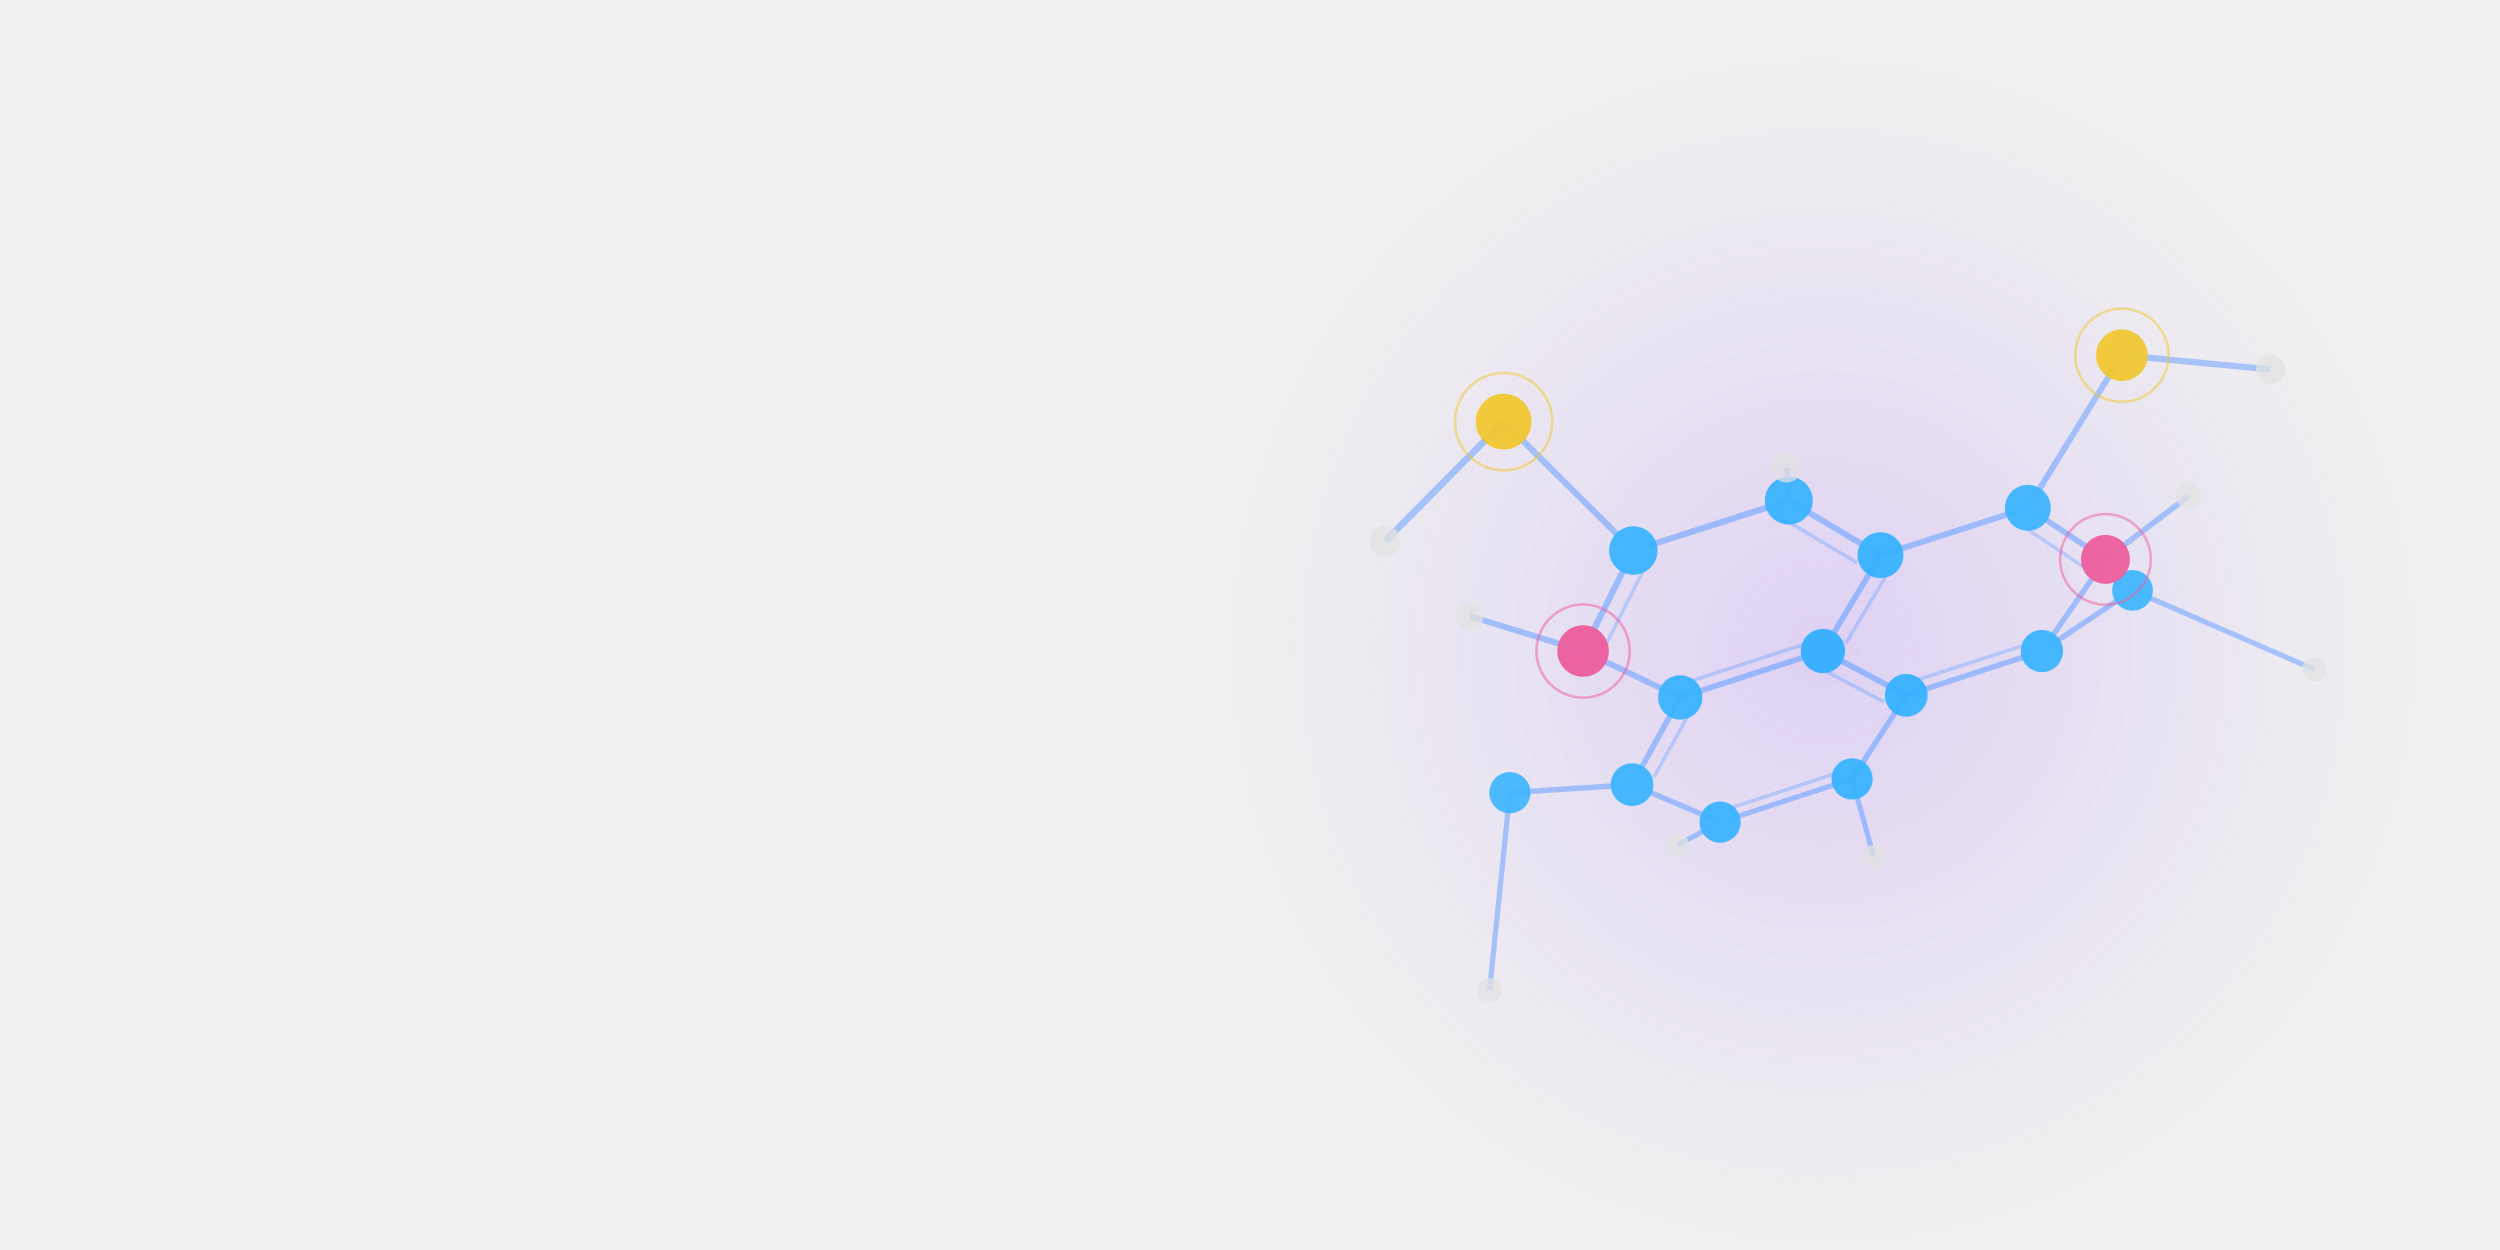
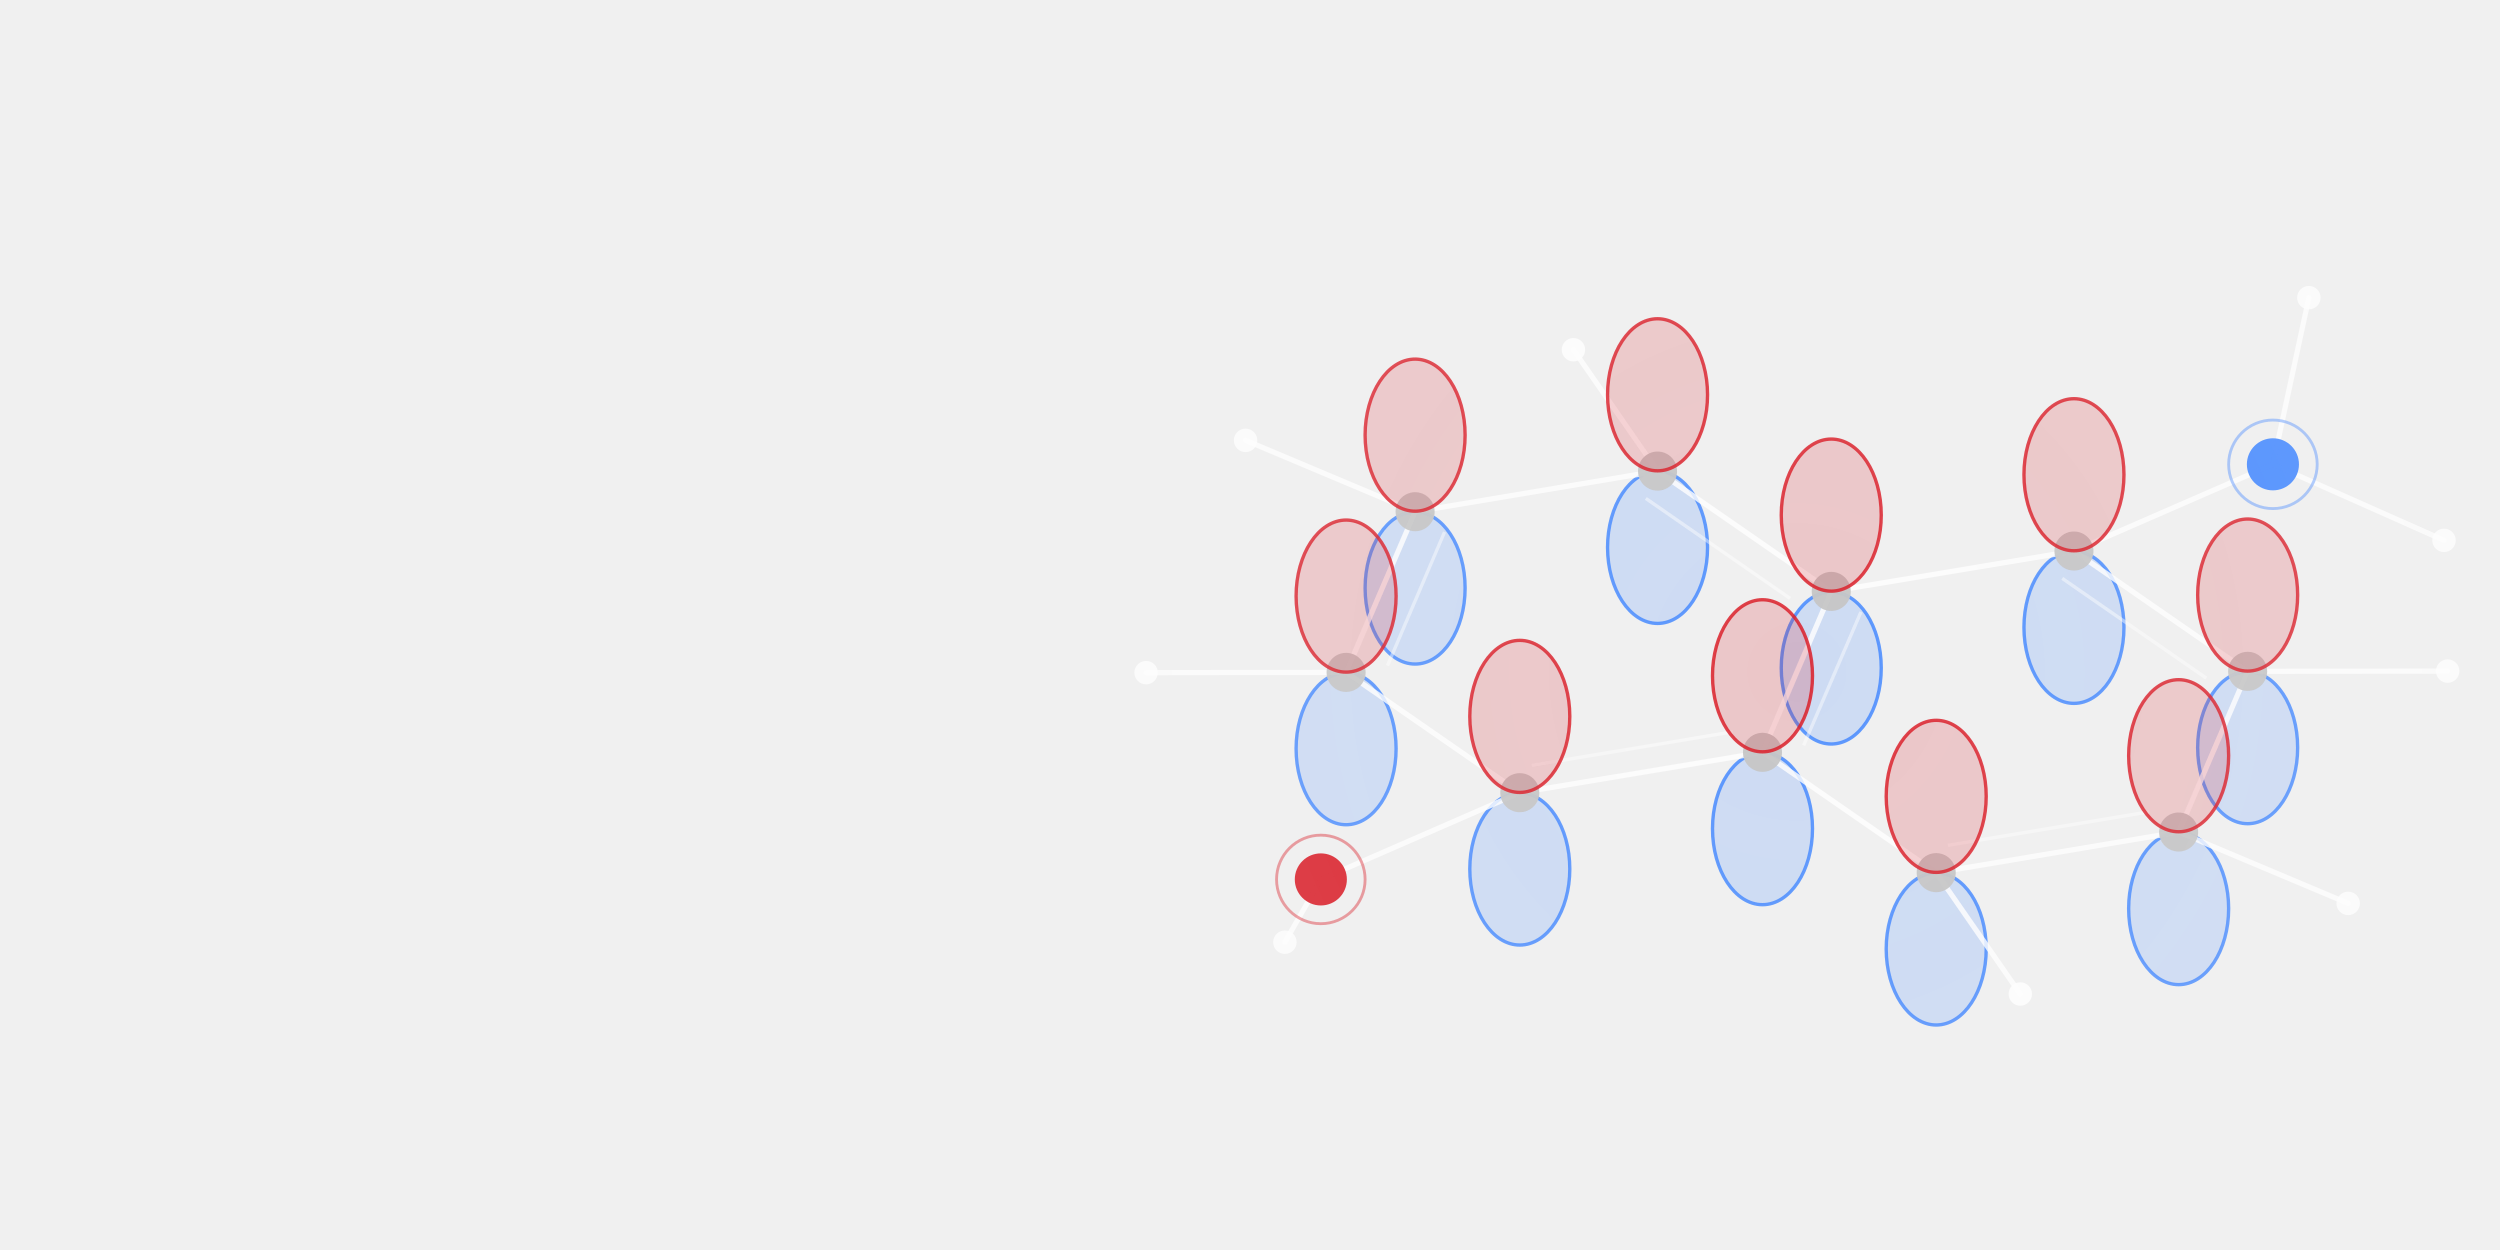
<svg xmlns="http://www.w3.org/2000/svg" viewBox="0 0 960 480" fill="none">
  <defs>
-     <radialGradient id="g" gradientUnits="userSpaceOnUse" cx="700" cy="250" r="470">
+     <radialGradient id="g" gradientUnits="userSpaceOnUse" cx="690" cy="258" r="470">
      <stop offset="0" stop-color="#fff" />
-       <stop offset=".6" stop-color="#fff" stop-opacity=".8" />
+       <stop offset=".62" stop-color="#fff" stop-opacity=".85" />
      <stop offset="1" stop-color="#fff" stop-opacity="0" />
    </radialGradient>
    <mask id="m" maskUnits="userSpaceOnUse" x="0" y="0" width="960" height="480">
      <rect width="960" height="480" fill="url(#g)" />
    </mask>
  </defs>
  <g mask="url(#m)">
-     <defs>
-       <radialGradient id="h">
-         <stop offset="0" stop-color="#a56eff" stop-opacity=".24" />
-         <stop offset="1" stop-color="#a56eff" stop-opacity="0" />
-       </radialGradient>
-     </defs>
-     <circle cx="700" cy="250" r="230" fill="url(#h)" />
-     <path d="M660.5 315.7L644.2 324.5" stroke="#78a9ff" stroke-opacity=".7" stroke-width="2" />
-     <path d="M711.2 299.1L719.5 329" stroke="#78a9ff" stroke-opacity=".7" stroke-width="2" />
-     <path d="M660.5 315.7L711.2 299.1" stroke="#78a9ff" stroke-opacity=".7" stroke-width="2" />
-     <path d="M818.9 226.7L888.7 257.1" stroke="#78a9ff" stroke-opacity=".7" stroke-width="2" />
-     <path d="M572 380.2L579.8 304.4" stroke="#78a9ff" stroke-opacity=".7" stroke-width="2" />
-     <path d="M784.1 250L818.9 226.7" stroke="#78a9ff" stroke-opacity=".7" stroke-width="2.1" />
-     <path d="M732 267L711.2 299.1" stroke="#78a9ff" stroke-opacity=".7" stroke-width="2.1" />
-     <path d="M626.7 301.3L660.5 315.7" stroke="#78a9ff" stroke-opacity=".7" stroke-width="2.1" />
-     <path d="M579.8 304.4L626.7 301.3" stroke="#78a9ff" stroke-opacity=".7" stroke-width="2.1" />
-     <path d="M732 267L784.1 250" stroke="#78a9ff" stroke-opacity=".7" stroke-width="2.1" />
-     <path d="M808.5 214.8L784.1 250" stroke="#78a9ff" stroke-opacity=".7" stroke-width="2.1" />
-     <path d="M700 250L732 267" stroke="#78a9ff" stroke-opacity=".7" stroke-width="2.2" />
-     <path d="M645.2 267.8L626.7 301.3" stroke="#78a9ff" stroke-opacity=".7" stroke-width="2.2" />
-     <path d="M808.5 214.8L840.4 190.5" stroke="#78a9ff" stroke-opacity=".7" stroke-width="2.2" />
-     <path d="M645.2 267.8L700 250" stroke="#78a9ff" stroke-opacity=".7" stroke-width="2.2" />
-     <path d="M778.7 195L808.5 214.8" stroke="#78a9ff" stroke-opacity=".7" stroke-width="2.2" />
-     <path d="M722.1 213.2L700 250" stroke="#78a9ff" stroke-opacity=".7" stroke-width="2.2" />
-     <path d="M607.9 250L645.2 267.8" stroke="#78a9ff" stroke-opacity=".7" stroke-width="2.3" />
-     <path d="M722.1 213.2L778.7 195" stroke="#78a9ff" stroke-opacity=".7" stroke-width="2.3" />
-     <path d="M778.7 195L814.8 136.4" stroke="#78a9ff" stroke-opacity=".7" stroke-width="2.3" />
-     <path d="M564.4 236.6L607.9 250" stroke="#78a9ff" stroke-opacity=".7" stroke-width="2.3" />
-     <path d="M686.9 192.2L722.1 213.2" stroke="#78a9ff" stroke-opacity=".7" stroke-width="2.3" />
-     <path d="M627.2 211.4L607.9 250" stroke="#78a9ff" stroke-opacity=".7" stroke-width="2.4" />
-     <path d="M814.8 136.4L871.9 141.9" stroke="#78a9ff" stroke-opacity=".7" stroke-width="2.4" />
-     <path d="M627.2 211.4L686.9 192.2" stroke="#78a9ff" stroke-opacity=".7" stroke-width="2.4" />
-     <path d="M577.4 161.9L627.2 211.4" stroke="#78a9ff" stroke-opacity=".7" stroke-width="2.4" />
-     <path d="M686 179.6L686.9 192.2" stroke="#78a9ff" stroke-opacity=".7" stroke-width="2.4" />
-     <path d="M531.9 207.8L577.4 161.9" stroke="#78a9ff" stroke-opacity=".7" stroke-width="2.6" />
-     <path d="M694.4 246.9L648.4 261.8" stroke="#78a9ff" stroke-opacity=".45" stroke-width="1.4" />
-     <path d="M617 246.9L633.3 214.5" stroke="#78a9ff" stroke-opacity=".45" stroke-width="1.4" />
-     <path d="M683.4 198.4L713 216" stroke="#78a9ff" stroke-opacity=".45" stroke-width="1.4" />
-     <path d="M779.3 247.1L735.5 261.3" stroke="#78a9ff" stroke-opacity=".45" stroke-width="1.4" />
-     <path d="M708.7 247.1L727.3 216.1" stroke="#78a9ff" stroke-opacity=".45" stroke-width="1.4" />
-     <path d="M774.8 200.8L799.8 217.5" stroke="#78a9ff" stroke-opacity=".45" stroke-width="1.4" />
-     <path d="M706.1 296.6L663.5 310.6" stroke="#78a9ff" stroke-opacity=".45" stroke-width="1.4" />
-     <path d="M635.1 298.4L650.7 270.3" stroke="#78a9ff" stroke-opacity=".45" stroke-width="1.4" />
-     <path d="M696.7 255.4L723.6 269.6" stroke="#78a9ff" stroke-opacity=".45" stroke-width="1.4" />
-     <circle cx="644.2" cy="324.5" r="4.5" fill="#e0e0e0" fill-opacity="0.75" />
-     <circle cx="719.5" cy="329" r="4.5" fill="#e0e0e0" fill-opacity="0.75" />
-     <circle cx="818.9" cy="226.7" r="7.8" fill="#33b1ff" fill-opacity="0.95" />
-     <circle cx="711.2" cy="299.1" r="7.9" fill="#33b1ff" fill-opacity="0.95" />
-     <circle cx="660.5" cy="315.7" r="7.9" fill="#33b1ff" fill-opacity="0.95" />
-     <circle cx="572" cy="380.2" r="4.6" fill="#e0e0e0" fill-opacity="0.75" />
-     <circle cx="579.8" cy="304.4" r="7.9" fill="#33b1ff" fill-opacity="0.95" />
-     <circle cx="888.7" cy="257.1" r="4.7" fill="#e0e0e0" fill-opacity="0.75" />
-     <circle cx="784.1" cy="250" r="8.1" fill="#33b1ff" fill-opacity="0.95" />
-     <circle cx="732" cy="267" r="8.2" fill="#33b1ff" fill-opacity="0.95" />
-     <circle cx="626.7" cy="301.3" r="8.2" fill="#33b1ff" fill-opacity="0.95" />
-     <circle cx="840.4" cy="190.5" r="4.9" fill="#e0e0e0" fill-opacity="0.75" />
-     <circle cx="808.5" cy="214.8" r="9.4" fill="#ee5396" fill-opacity="0.95" />
-     <circle cx="808.5" cy="214.8" r="17.4" stroke="#ee5396" stroke-opacity=".5" />
-     <circle cx="700" cy="250" r="8.5" fill="#33b1ff" fill-opacity="0.95" />
-     <circle cx="645.2" cy="267.8" r="8.5" fill="#33b1ff" fill-opacity="0.95" />
-     <circle cx="778.7" cy="195" r="8.8" fill="#33b1ff" fill-opacity="0.95" />
-     <circle cx="722.1" cy="213.2" r="8.8" fill="#33b1ff" fill-opacity="0.95" />
-     <circle cx="814.8" cy="136.4" r="9.9" fill="#f1c21b" fill-opacity="0.95" />
-     <circle cx="814.8" cy="136.4" r="17.9" stroke="#f1c21b" stroke-opacity=".5" />
-     <circle cx="607.9" cy="250" r="9.9" fill="#ee5396" fill-opacity="0.95" />
-     <circle cx="607.9" cy="250" r="17.9" stroke="#ee5396" stroke-opacity=".5" />
-     <circle cx="564.4" cy="236.6" r="5.3" fill="#e0e0e0" fill-opacity="0.75" />
-     <circle cx="686.9" cy="192.2" r="9.2" fill="#33b1ff" fill-opacity="0.95" />
-     <circle cx="627.2" cy="211.4" r="9.3" fill="#33b1ff" fill-opacity="0.95" />
-     <circle cx="871.9" cy="141.9" r="5.6" fill="#e0e0e0" fill-opacity="0.75" />
-     <circle cx="577.4" cy="161.9" r="10.7" fill="#f1c21b" fill-opacity="0.95" />
-     <circle cx="577.4" cy="161.9" r="18.7" stroke="#f1c21b" stroke-opacity=".5" />
-     <circle cx="686" cy="179.6" r="5.7" fill="#e0e0e0" fill-opacity="0.75" />
-     <circle cx="531.9" cy="207.8" r="6" fill="#e0e0e0" fill-opacity="0.75" />
+     <ellipse cx="636.5" cy="210.2" rx="29.2" ry="19.2" transform="rotate(90 636.5 210.2)" fill="#4589ff" fill-opacity=".2" stroke="#4589ff" stroke-opacity=".85" stroke-width="1.3" />
+     <ellipse cx="543.4" cy="225.8" rx="29.2" ry="19.2" transform="rotate(90 543.4 225.8)" fill="#4589ff" fill-opacity=".2" stroke="#4589ff" stroke-opacity=".85" stroke-width="1.3" />
+     <ellipse cx="796.4" cy="240.9" rx="29.2" ry="19.2" transform="rotate(90 796.4 240.9)" fill="#4589ff" fill-opacity=".2" stroke="#4589ff" stroke-opacity=".85" stroke-width="1.3" />
+     <ellipse cx="703.2" cy="256.5" rx="29.2" ry="19.2" transform="rotate(90 703.2 256.5)" fill="#4589ff" fill-opacity=".2" stroke="#4589ff" stroke-opacity=".85" stroke-width="1.3" />
+     <ellipse cx="863.1" cy="287.1" rx="29.2" ry="19.2" transform="rotate(90 863.1 287.1)" fill="#4589ff" fill-opacity=".2" stroke="#4589ff" stroke-opacity=".85" stroke-width="1.3" />
+     <ellipse cx="516.9" cy="287.5" rx="29.2" ry="19.2" transform="rotate(90 516.9 287.5)" fill="#4589ff" fill-opacity=".2" stroke="#4589ff" stroke-opacity=".85" stroke-width="1.3" />
+     <ellipse cx="676.8" cy="318.2" rx="29.2" ry="19.2" transform="rotate(90 676.8 318.2)" fill="#4589ff" fill-opacity=".2" stroke="#4589ff" stroke-opacity=".85" stroke-width="1.3" />
+     <ellipse cx="583.6" cy="333.7" rx="29.2" ry="19.2" transform="rotate(90 583.6 333.7)" fill="#4589ff" fill-opacity=".2" stroke="#4589ff" stroke-opacity=".85" stroke-width="1.3" />
+     <ellipse cx="836.6" cy="348.9" rx="29.2" ry="19.2" transform="rotate(90 836.6 348.9)" fill="#4589ff" fill-opacity=".2" stroke="#4589ff" stroke-opacity=".85" stroke-width="1.3" />
+     <ellipse cx="743.5" cy="364.4" rx="29.2" ry="19.2" transform="rotate(90 743.5 364.4)" fill="#4589ff" fill-opacity=".2" stroke="#4589ff" stroke-opacity=".85" stroke-width="1.3" />
+     <path d="M604.2 134.3L636.5 180.9" fill="none" stroke="#ffffff" stroke-opacity="0.8" stroke-width="2" stroke-linecap="round" />
+     <path d="M886.6 114.3L872.8 178.3" fill="none" stroke="#ffffff" stroke-opacity="0.8" stroke-width="2" stroke-linecap="round" />
+     <path d="M872.8 178.3L938.5 207.5" fill="none" stroke="#ffffff" stroke-opacity="0.8" stroke-width="2" stroke-linecap="round" />
+     <path d="M478.3 169.1L543.4 196.5" fill="none" stroke="#ffffff" stroke-opacity="0.8" stroke-width="2" stroke-linecap="round" />
+     <path d="M543.4 196.5L636.5 180.9" fill="none" stroke="#ffffff" stroke-opacity="0.8" stroke-width="2" stroke-linecap="round" />
+     <path d="M796.4 211.6L872.8 178.3" fill="none" stroke="#ffffff" stroke-opacity="0.8" stroke-width="2" stroke-linecap="round" />
+     <path d="M636.5 180.9L703.2 227.1" fill="none" stroke="#ffffff" stroke-opacity="0.8" stroke-width="2" stroke-linecap="round" />
+     <path d="M703.2 227.1L796.4 211.6" fill="none" stroke="#ffffff" stroke-opacity="0.8" stroke-width="2" stroke-linecap="round" />
+     <path d="M516.9 258.2L543.4 196.5" fill="none" stroke="#ffffff" stroke-opacity="0.8" stroke-width="2" stroke-linecap="round" />
+     <path d="M796.4 211.6L863.1 257.8" fill="none" stroke="#ffffff" stroke-opacity="0.8" stroke-width="2" stroke-linecap="round" />
+     <path d="M863.1 257.8L939.9 257.7" fill="none" stroke="#ffffff" stroke-opacity="0.8" stroke-width="2" stroke-linecap="round" />
+     <path d="M676.8 288.9L703.2 227.1" fill="none" stroke="#ffffff" stroke-opacity="0.8" stroke-width="2" stroke-linecap="round" />
+     <path d="M440.1 258.3L516.9 258.2" fill="none" stroke="#ffffff" stroke-opacity="0.8" stroke-width="2" stroke-linecap="round" />
+     <path d="M516.9 258.2L583.6 304.4" fill="none" stroke="#ffffff" stroke-opacity="0.8" stroke-width="2" stroke-linecap="round" />
+     <path d="M836.6 319.5L863.1 257.8" fill="none" stroke="#ffffff" stroke-opacity="0.8" stroke-width="2" stroke-linecap="round" />
+     <path d="M583.6 304.4L676.8 288.9" fill="none" stroke="#ffffff" stroke-opacity="0.8" stroke-width="2" stroke-linecap="round" />
+     <path d="M676.8 288.9L743.5 335.1" fill="none" stroke="#ffffff" stroke-opacity="0.8" stroke-width="2" stroke-linecap="round" />
+     <path d="M507.2 337.7L583.6 304.4" fill="none" stroke="#ffffff" stroke-opacity="0.8" stroke-width="2" stroke-linecap="round" />
+     <path d="M743.5 335.1L836.6 319.5" fill="none" stroke="#ffffff" stroke-opacity="0.8" stroke-width="2" stroke-linecap="round" />
+     <path d="M836.6 319.5L901.7 346.9" fill="none" stroke="#ffffff" stroke-opacity="0.8" stroke-width="2" stroke-linecap="round" />
+     <path d="M743.5 335.1L775.8 381.7" fill="none" stroke="#ffffff" stroke-opacity="0.8" stroke-width="2" stroke-linecap="round" />
+     <path d="M507.2 337.7L493.4 361.8" fill="none" stroke="#ffffff" stroke-opacity="0.8" stroke-width="2" stroke-linecap="round" />
+     <path d="M687.4 229.8L632 191.4" fill="none" stroke="#ffffff" stroke-opacity="0.45" stroke-width="1.3" />
+     <path d="M554.7 204.3L532.8 255.6" fill="none" stroke="#ffffff" stroke-opacity="0.45" stroke-width="1.3" />
+     <path d="M588.1 293.9L665.4 281" fill="none" stroke="#ffffff" stroke-opacity="0.45" stroke-width="1.3" />
+     <path d="M847.2 260.4L791.9 222.1" fill="none" stroke="#ffffff" stroke-opacity="0.45" stroke-width="1.3" />
+     <path d="M714.6 235L692.6 286.2" fill="none" stroke="#ffffff" stroke-opacity="0.45" stroke-width="1.3" />
+     <path d="M748 324.6L825.3 311.7" fill="none" stroke="#ffffff" stroke-opacity="0.45" stroke-width="1.3" />
+     <circle cx="604.2" cy="134.3" r="4.5" fill="#ffffff" fill-opacity="0.85" />
+     <circle cx="886.6" cy="114.3" r="4.5" fill="#ffffff" fill-opacity="0.85" />
+     <circle cx="478.3" cy="169.1" r="4.5" fill="#ffffff" fill-opacity="0.85" />
+     <circle cx="938.5" cy="207.5" r="4.5" fill="#ffffff" fill-opacity="0.85" />
+     <circle cx="872.8" cy="178.3" r="10" fill="#4589ff" fill-opacity="0.95" />
+     <circle cx="872.8" cy="178.3" r="17" fill="none" stroke="#4589ff" stroke-opacity="0.45" stroke-width="1.1" />
+     <circle cx="636.5" cy="180.9" r="7.5" fill="#c6c6c6" fill-opacity="0.95" />
+     <circle cx="543.4" cy="196.5" r="7.5" fill="#c6c6c6" fill-opacity="0.95" />
+     <circle cx="796.4" cy="211.6" r="7.5" fill="#c6c6c6" fill-opacity="0.95" />
+     <circle cx="703.2" cy="227.1" r="7.5" fill="#c6c6c6" fill-opacity="0.95" />
+     <circle cx="939.9" cy="257.7" r="4.5" fill="#ffffff" fill-opacity="0.85" />
+     <circle cx="863.1" cy="257.8" r="7.5" fill="#c6c6c6" fill-opacity="0.95" />
+     <circle cx="516.9" cy="258.2" r="7.5" fill="#c6c6c6" fill-opacity="0.95" />
+     <circle cx="440.1" cy="258.3" r="4.5" fill="#ffffff" fill-opacity="0.85" />
+     <circle cx="676.8" cy="288.9" r="7.5" fill="#c6c6c6" fill-opacity="0.95" />
+     <circle cx="583.6" cy="304.4" r="7.5" fill="#c6c6c6" fill-opacity="0.95" />
+     <circle cx="836.6" cy="319.5" r="7.5" fill="#c6c6c6" fill-opacity="0.95" />
+     <circle cx="743.5" cy="335.1" r="7.5" fill="#c6c6c6" fill-opacity="0.95" />
+     <circle cx="507.2" cy="337.7" r="10" fill="#da1e28" fill-opacity="0.95" />
+     <circle cx="507.2" cy="337.7" r="17" fill="none" stroke="#da1e28" stroke-opacity="0.45" stroke-width="1.1" />
+     <circle cx="901.7" cy="346.9" r="4.5" fill="#ffffff" fill-opacity="0.85" />
+     <circle cx="775.8" cy="381.7" r="4.5" fill="#ffffff" fill-opacity="0.85" />
+     <circle cx="493.4" cy="361.8" r="4.5" fill="#ffffff" fill-opacity="0.85" />
+     <ellipse cx="636.5" cy="151.6" rx="29.2" ry="19.2" transform="rotate(-90 636.5 151.6)" fill="#da1e28" fill-opacity=".2" stroke="#da1e28" stroke-opacity=".85" stroke-width="1.3" />
+     <ellipse cx="543.4" cy="167.1" rx="29.2" ry="19.2" transform="rotate(-90 543.4 167.1)" fill="#da1e28" fill-opacity=".2" stroke="#da1e28" stroke-opacity=".85" stroke-width="1.3" />
+     <ellipse cx="796.4" cy="182.3" rx="29.2" ry="19.2" transform="rotate(-90 796.4 182.3)" fill="#da1e28" fill-opacity=".2" stroke="#da1e28" stroke-opacity=".85" stroke-width="1.3" />
+     <ellipse cx="703.2" cy="197.8" rx="29.2" ry="19.2" transform="rotate(-90 703.2 197.8)" fill="#da1e28" fill-opacity=".2" stroke="#da1e28" stroke-opacity=".85" stroke-width="1.3" />
+     <ellipse cx="863.1" cy="228.5" rx="29.2" ry="19.2" transform="rotate(-90 863.1 228.5)" fill="#da1e28" fill-opacity=".2" stroke="#da1e28" stroke-opacity=".85" stroke-width="1.3" />
+     <ellipse cx="516.9" cy="228.9" rx="29.2" ry="19.2" transform="rotate(-90 516.9 228.9)" fill="#da1e28" fill-opacity=".2" stroke="#da1e28" stroke-opacity=".85" stroke-width="1.3" />
+     <ellipse cx="676.8" cy="259.5" rx="29.2" ry="19.2" transform="rotate(-90 676.8 259.5)" fill="#da1e28" fill-opacity=".2" stroke="#da1e28" stroke-opacity=".85" stroke-width="1.3" />
+     <ellipse cx="583.6" cy="275.1" rx="29.2" ry="19.2" transform="rotate(-90 583.6 275.1)" fill="#da1e28" fill-opacity=".2" stroke="#da1e28" stroke-opacity=".85" stroke-width="1.3" />
+     <ellipse cx="836.6" cy="290.2" rx="29.2" ry="19.2" transform="rotate(-90 836.6 290.2)" fill="#da1e28" fill-opacity=".2" stroke="#da1e28" stroke-opacity=".85" stroke-width="1.3" />
+     <ellipse cx="743.5" cy="305.8" rx="29.2" ry="19.2" transform="rotate(-90 743.5 305.8)" fill="#da1e28" fill-opacity=".2" stroke="#da1e28" stroke-opacity=".85" stroke-width="1.3" />
  </g>
</svg>
